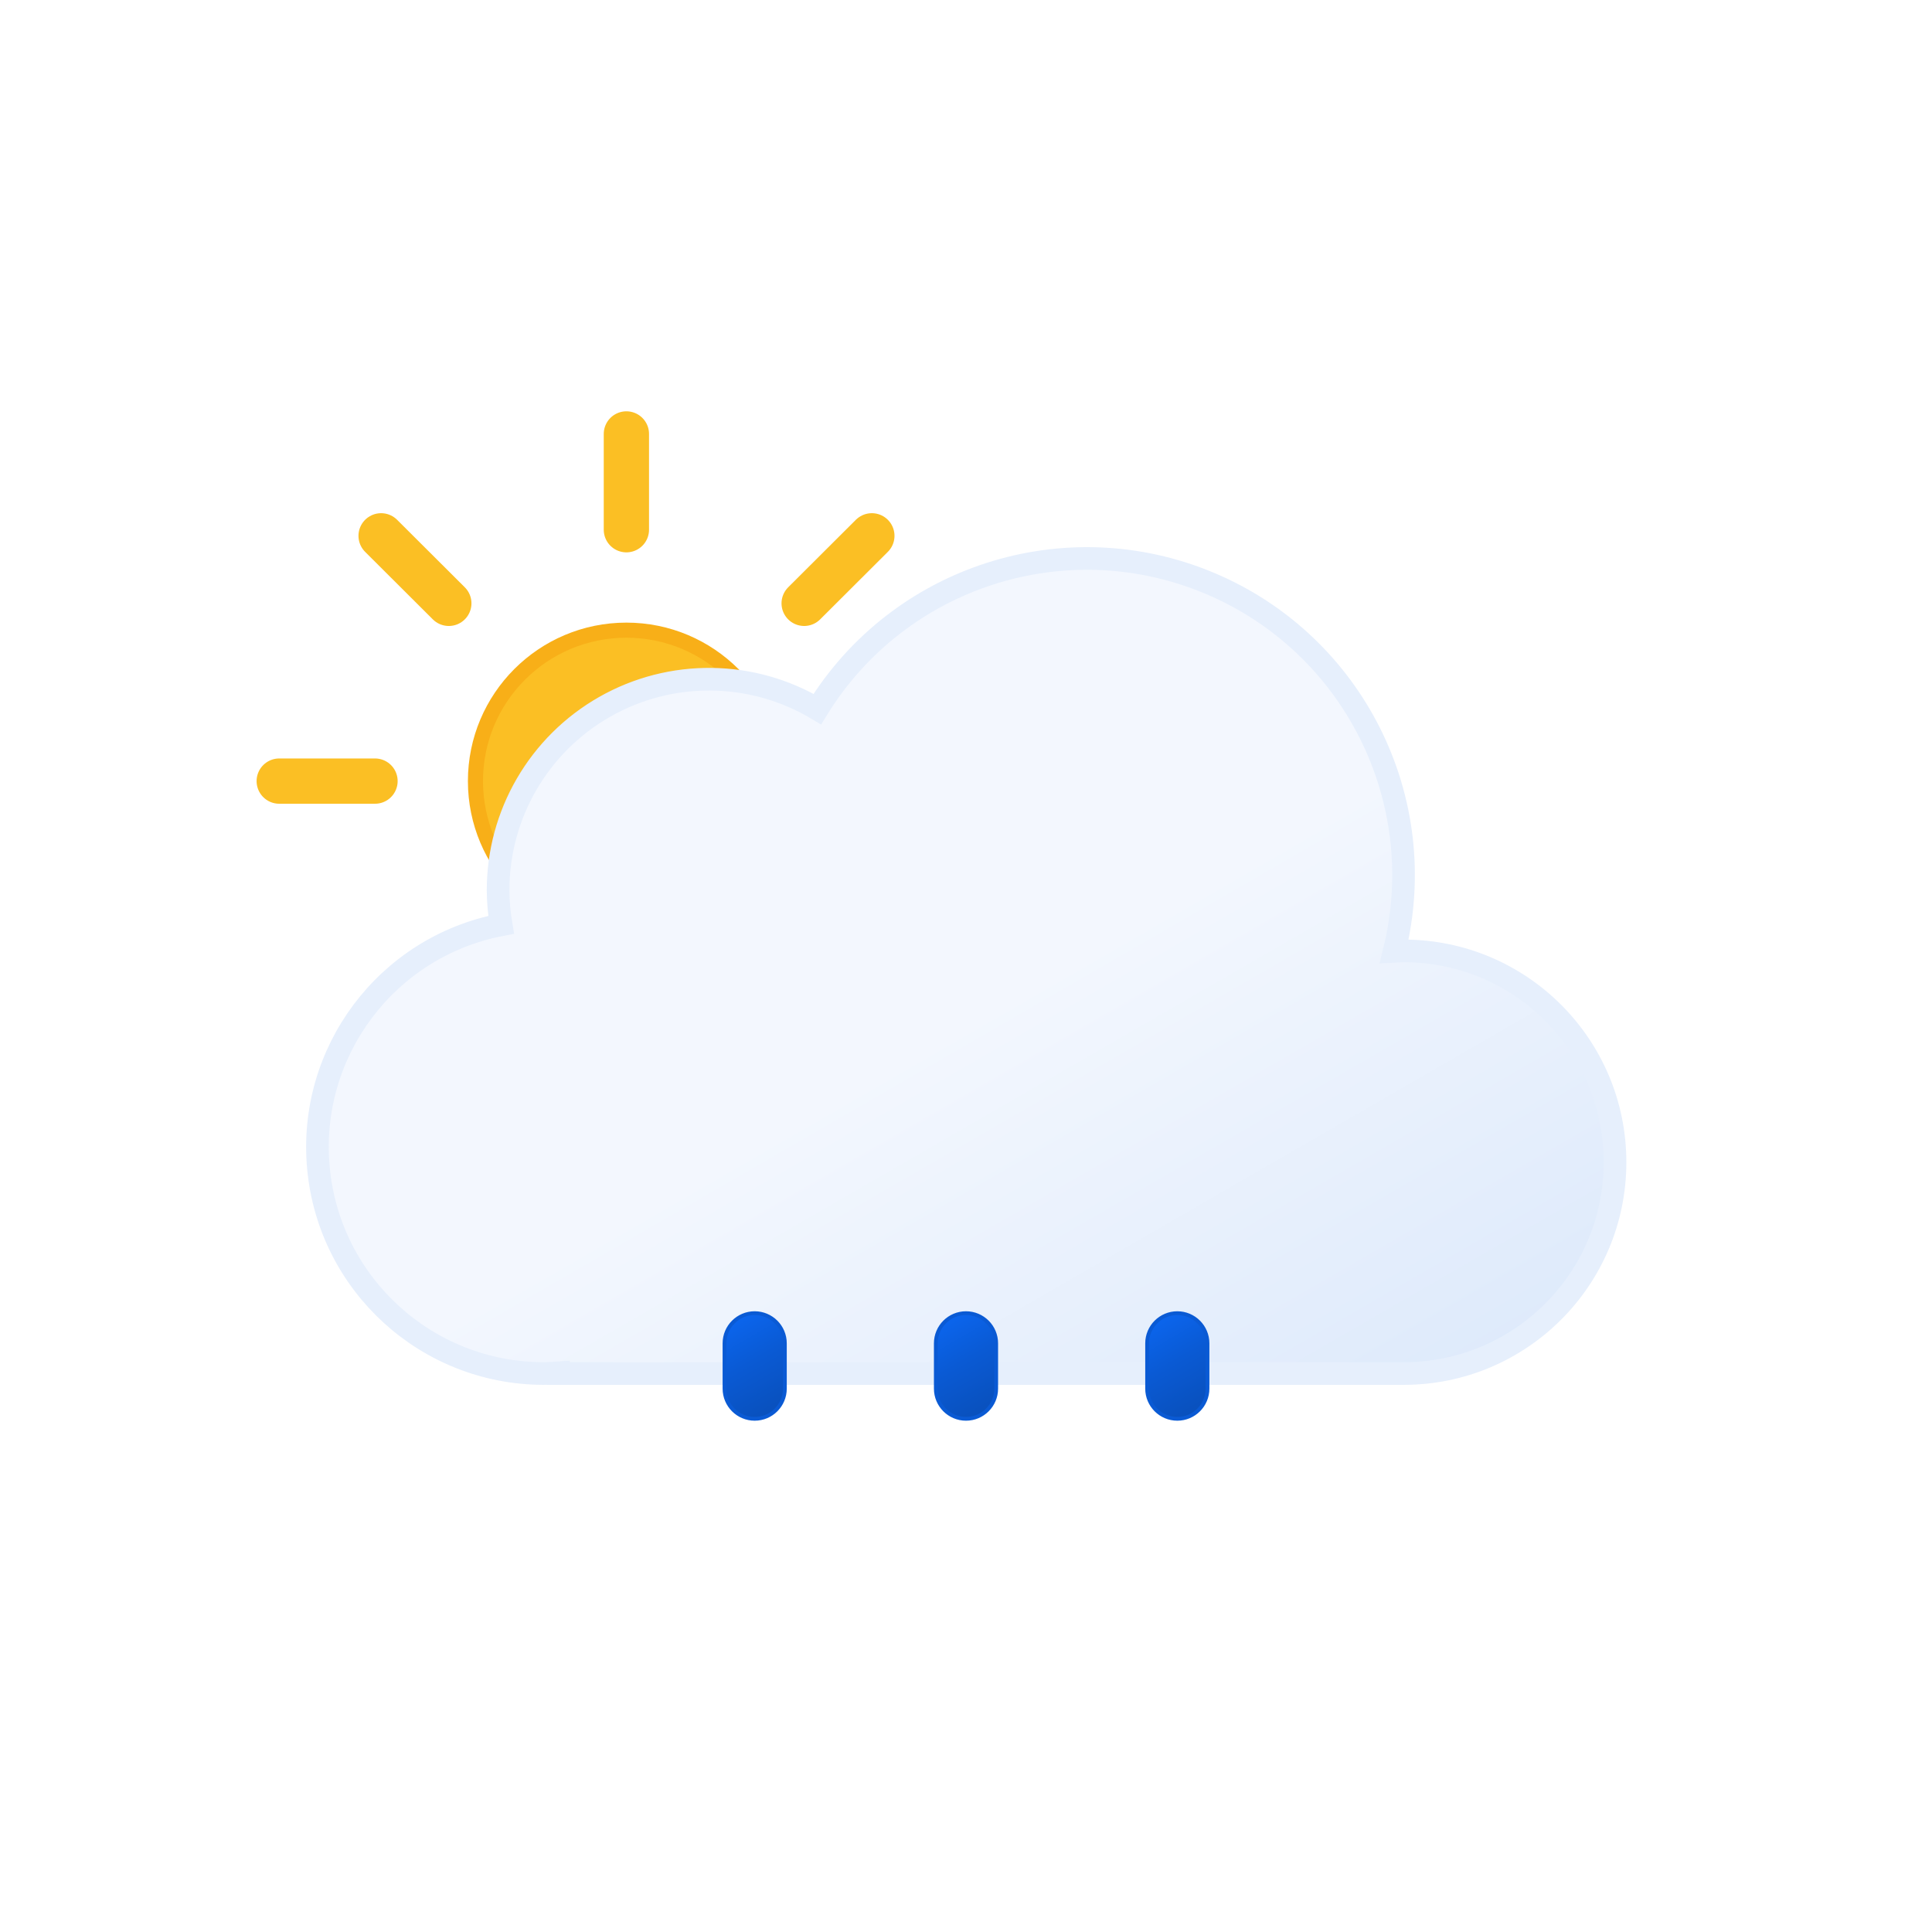
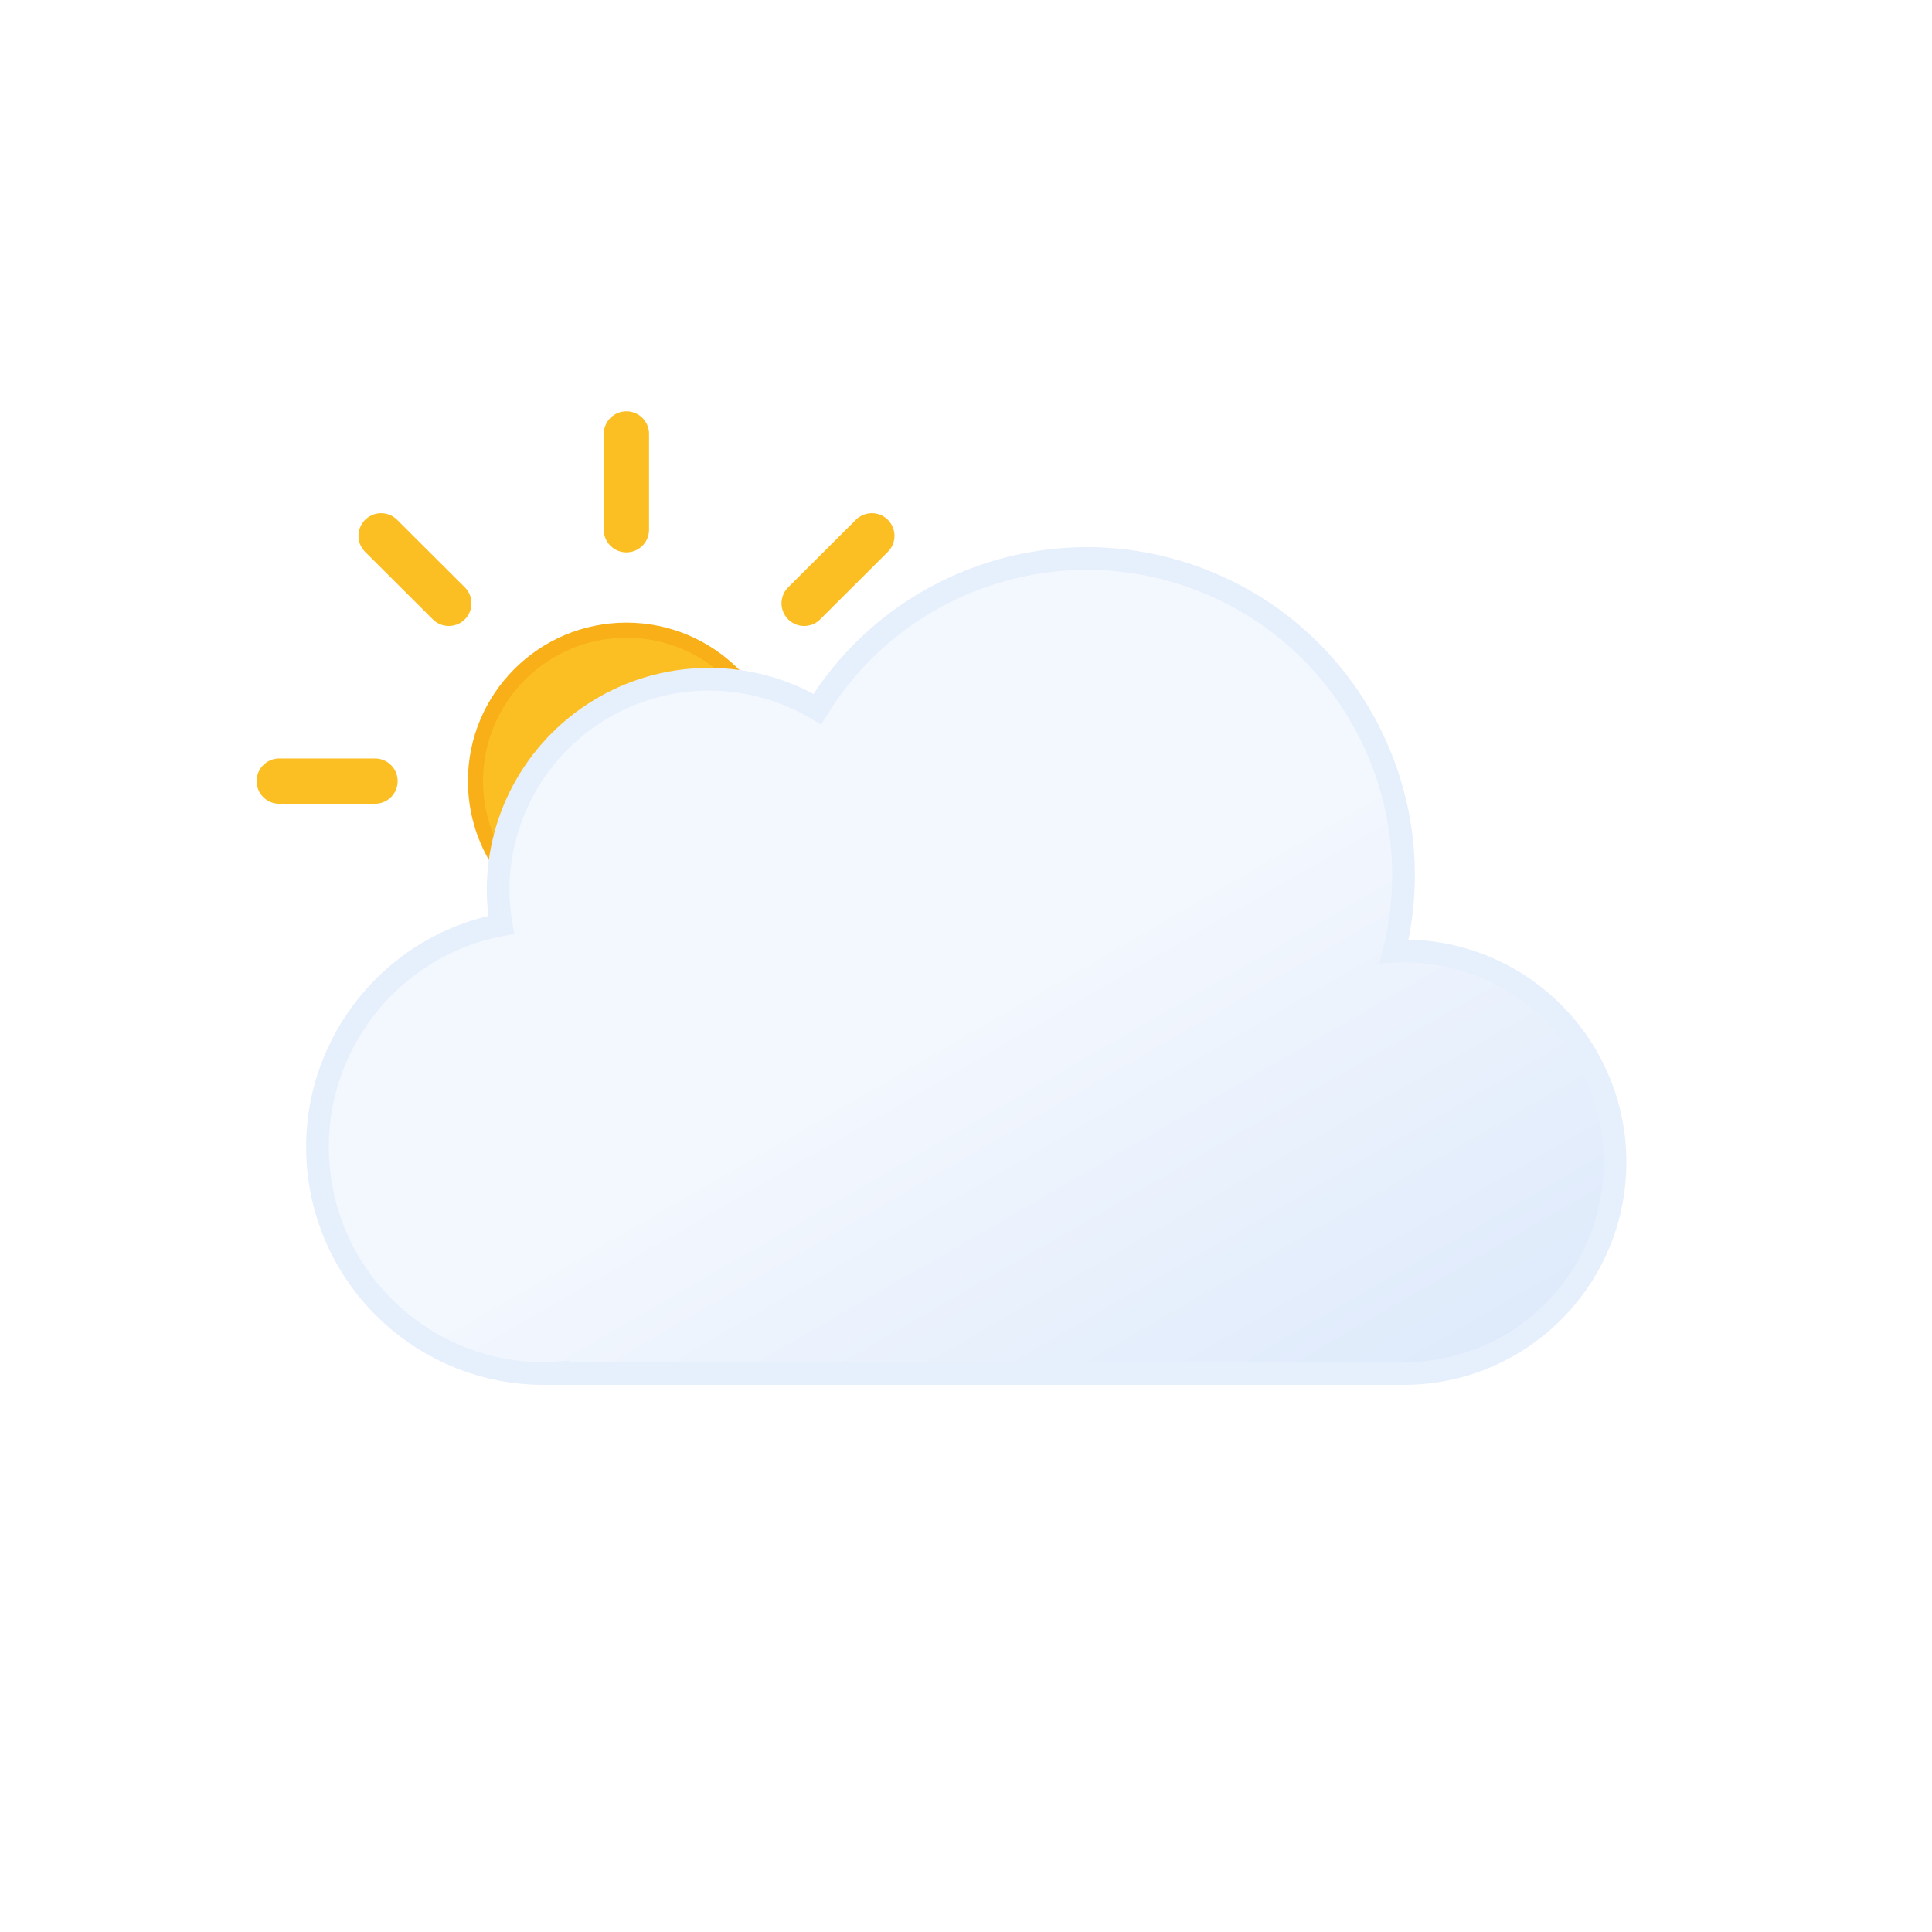
<svg xmlns="http://www.w3.org/2000/svg" xmlns:xlink="http://www.w3.org/1999/xlink" viewBox="0 0 512 512">
  <defs>
    <linearGradient id="a" x1="99.45" y1="30.68" x2="232.64" y2="261.37" gradientUnits="userSpaceOnUse">
      <stop offset="0" stop-color="#f3f7fe" />
      <stop offset="0.45" stop-color="#f3f7fe" />
      <stop offset="1" stop-color="#deeafb" />
    </linearGradient>
    <linearGradient id="b" x1="78" y1="63.35" x2="118" y2="132.65" gradientUnits="userSpaceOnUse">
      <stop offset="0" stop-color="#fbbf24" />
      <stop offset="0.45" stop-color="#fbbf24" />
      <stop offset="1" stop-color="#f59e0b" />
    </linearGradient>
    <linearGradient id="c" x1="1308.33" y1="-657.94" x2="1317.79" y2="-633.3" gradientTransform="translate(-995.89 1205.08) rotate(-9)" gradientUnits="userSpaceOnUse">
      <stop offset="0" stop-color="#0b65ed" />
      <stop offset="0.45" stop-color="#0a5ad4" />
      <stop offset="1" stop-color="#0950bc" />
    </linearGradient>
    <linearGradient id="d" x1="1363.64" y1="-649.18" x2="1373.1" y2="-624.54" xlink:href="#c" />
    <linearGradient id="e" x1="1418.95" y1="-640.42" x2="1428.41" y2="-615.78" xlink:href="#c" />
    <symbol id="g" viewBox="0 0 196 196">
      <circle cx="98" cy="98" r="40" stroke="#f8af18" stroke-miterlimit="10" stroke-width="4" fill="url(#b)" />
-       <path d="M98,31.38V6m0,184V164.62M145.11,50.89,163.05,33M33,163.05l17.94-17.94m0-94.22L33,33m130.1,130.1-17.94-17.94M6,98H31.38M190,98H164.62" fill="none" stroke="#fbbf24" stroke-linecap="round" stroke-miterlimit="10" stroke-width="12" />
+       <path d="M98,31.38V6m0,184V164.62M145.11,50.89,163.05,33M33,163.05l17.94-17.94m0-94.22L33,33m130.1,130.1-17.94-17.94M6,98H31.38M190,98H164.62" fill="none" stroke="#fbbf24" stroke-linecap="round" stroke-miterlimit="10" stroke-width="12">
+         <animateTransform attributeName="transform" additive="sum" type="rotate" values="0 98 98; 45 98 98" dur="6s" repeatCount="indefinite" />
+       </path>
    </symbol>
    <symbol id="h" viewBox="0 0 350 222">
      <path d="M291,107c-.85,0-1.68.09-2.53.13A83.9,83.9,0,0,0,135.6,42.92,55.91,55.91,0,0,0,51,91a56.56,56.56,0,0,0,.8,9.08A60,60,0,0,0,63,219c1.35,0,2.67-.11,4-.2v.2H291a56,56,0,0,0,0-112Z" stroke="#e6effc" stroke-miterlimit="10" stroke-width="6" fill="url(#a)" />
    </symbol>
    <symbol id="f" viewBox="0 0 363 258">
      <use width="196" height="196" xlink:href="#g" />
      <use width="350" height="222" transform="translate(13 36)" xlink:href="#h" />
    </symbol>
  </defs>
  <use width="363" height="258" transform="translate(68 109)" xlink:href="#f" />
-   <path d="M200,376a8,8,0,0,1-8-8V356a8,8,0,0,1,16,0v12A8,8,0,0,1,200,376Z" stroke="#0a5ad4" stroke-miterlimit="10" fill="url(#c)" />
-   <path d="M256,376a8,8,0,0,1-8-8V356a8,8,0,0,1,16,0v12A8,8,0,0,1,256,376Z" stroke="#0a5ad4" stroke-miterlimit="10" fill="url(#d)" />
-   <path d="M312,376a8,8,0,0,1-8-8V356a8,8,0,0,1,16,0v12A8,8,0,0,1,312,376Z" stroke="#0a5ad4" stroke-miterlimit="10" fill="url(#e)" />
+   <path d="M200,376a8,8,0,0,1-8-8V356a8,8,0,0,1,16,0v12A8,8,0,0,1,200,376Z" stroke="#0a5ad4" stroke-miterlimit="10" fill="url(#c)" opacity="0">
+     <animateTransform id="x1" attributeName="transform" additive="sum" type="translate" values="0 -32; 0 -32; 0 120;" begin="0s; x1.end+1s" dur="1s" keyTimes="0; .25; 1" />
+     <animate id="y1" attributeName="opacity" values="0; 1; 0" begin="0s; y1.end+1s" dur="1s" keyTimes="0; .25; 1" />
+   </path>
+   <path d="M256,376a8,8,0,0,1-8-8V356a8,8,0,0,1,16,0v12A8,8,0,0,1,256,376Z" stroke="#0a5ad4" stroke-miterlimit="10" fill="url(#d)" opacity="0">
+     <animateTransform id="x2" attributeName="transform" additive="sum" type="translate" values="0 -32; 0 -32; 0 120;" begin="1.34s; x2.end+1s" dur="1s" keyTimes="0; .25; 1" />
+     <animate id="y2" attributeName="opacity" values="0; 1; 0" begin="1.34s; y2.end+1s" dur="1s" keyTimes="0; .25; 1" />
+   </path>
+   <path d="M312,376a8,8,0,0,1-8-8V356a8,8,0,0,1,16,0v12A8,8,0,0,1,312,376Z" stroke="#0a5ad4" stroke-miterlimit="10" fill="url(#e)" opacity="0">
+     <animateTransform id="x3" attributeName="transform" additive="sum" type="translate" values="0 -32; 0 -32; 0 120;" begin=".67s; x3.end+1s" dur="1s" keyTimes="0; .25; 1" />
+     <animate id="y3" attributeName="opacity" values="0; 1; 0" begin=".67s; y3.end+1s" dur="1s" keyTimes="0; .25; 1" />
+   </path>
</svg>
